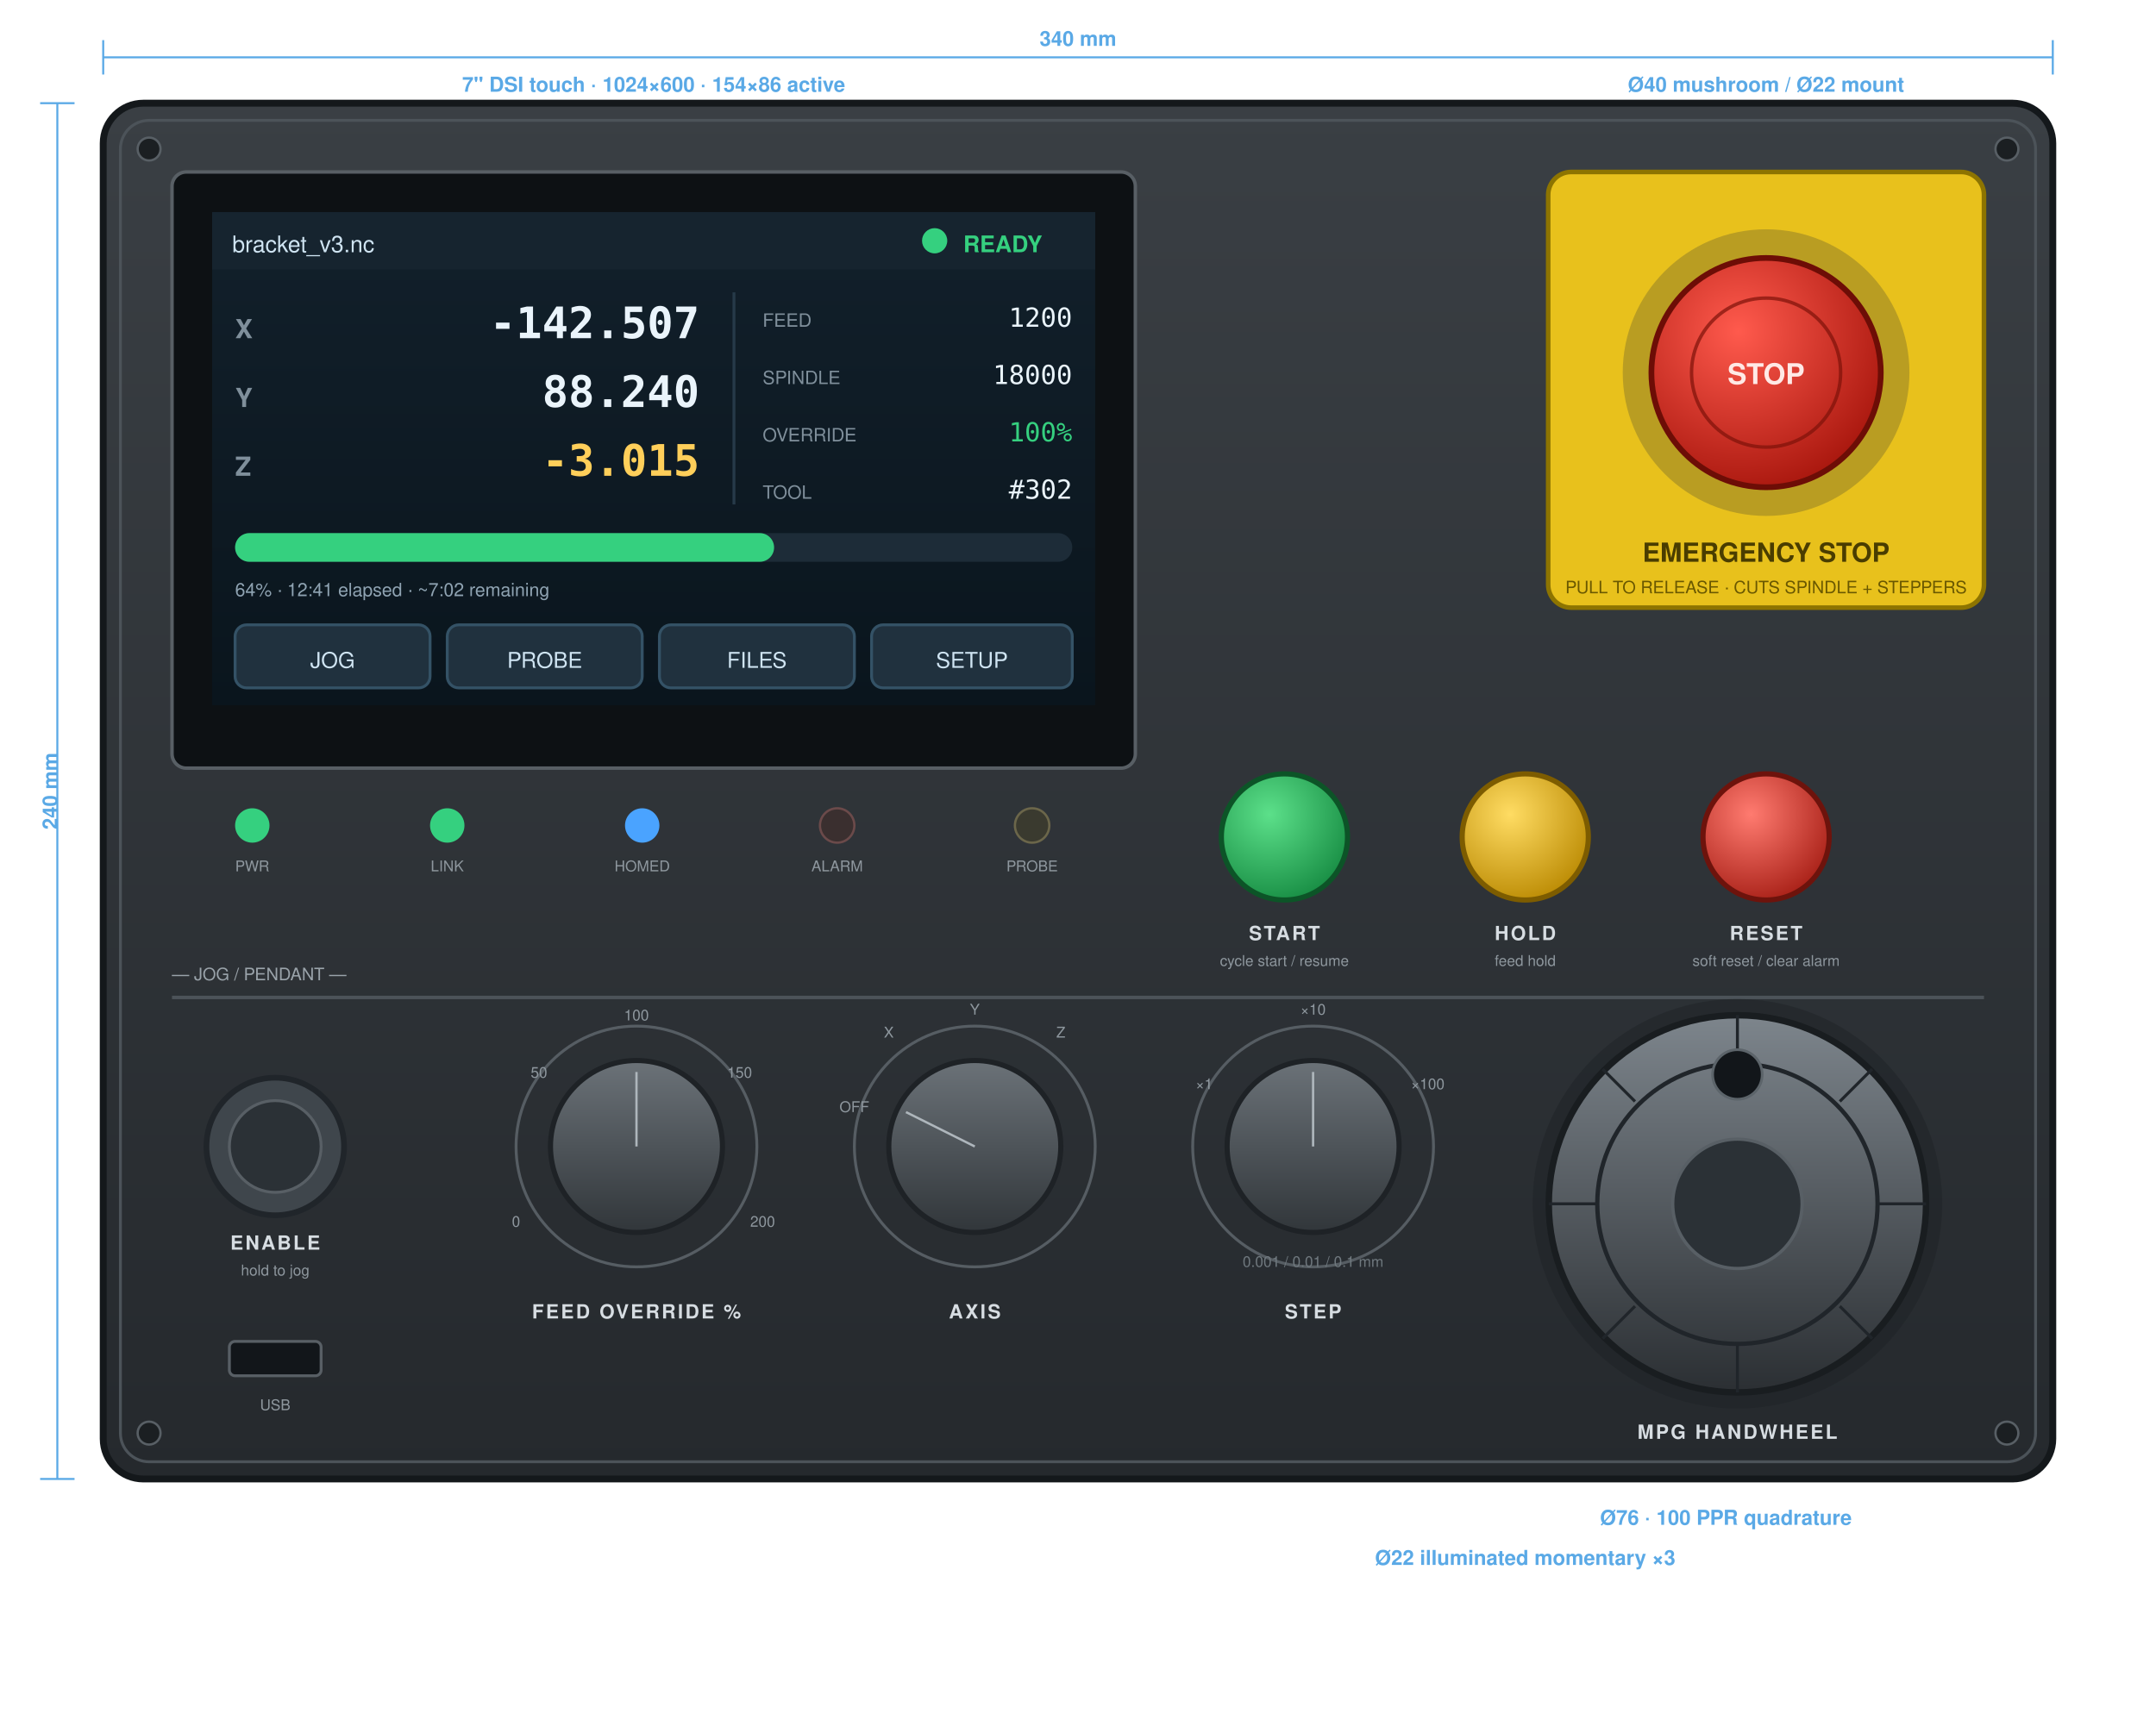
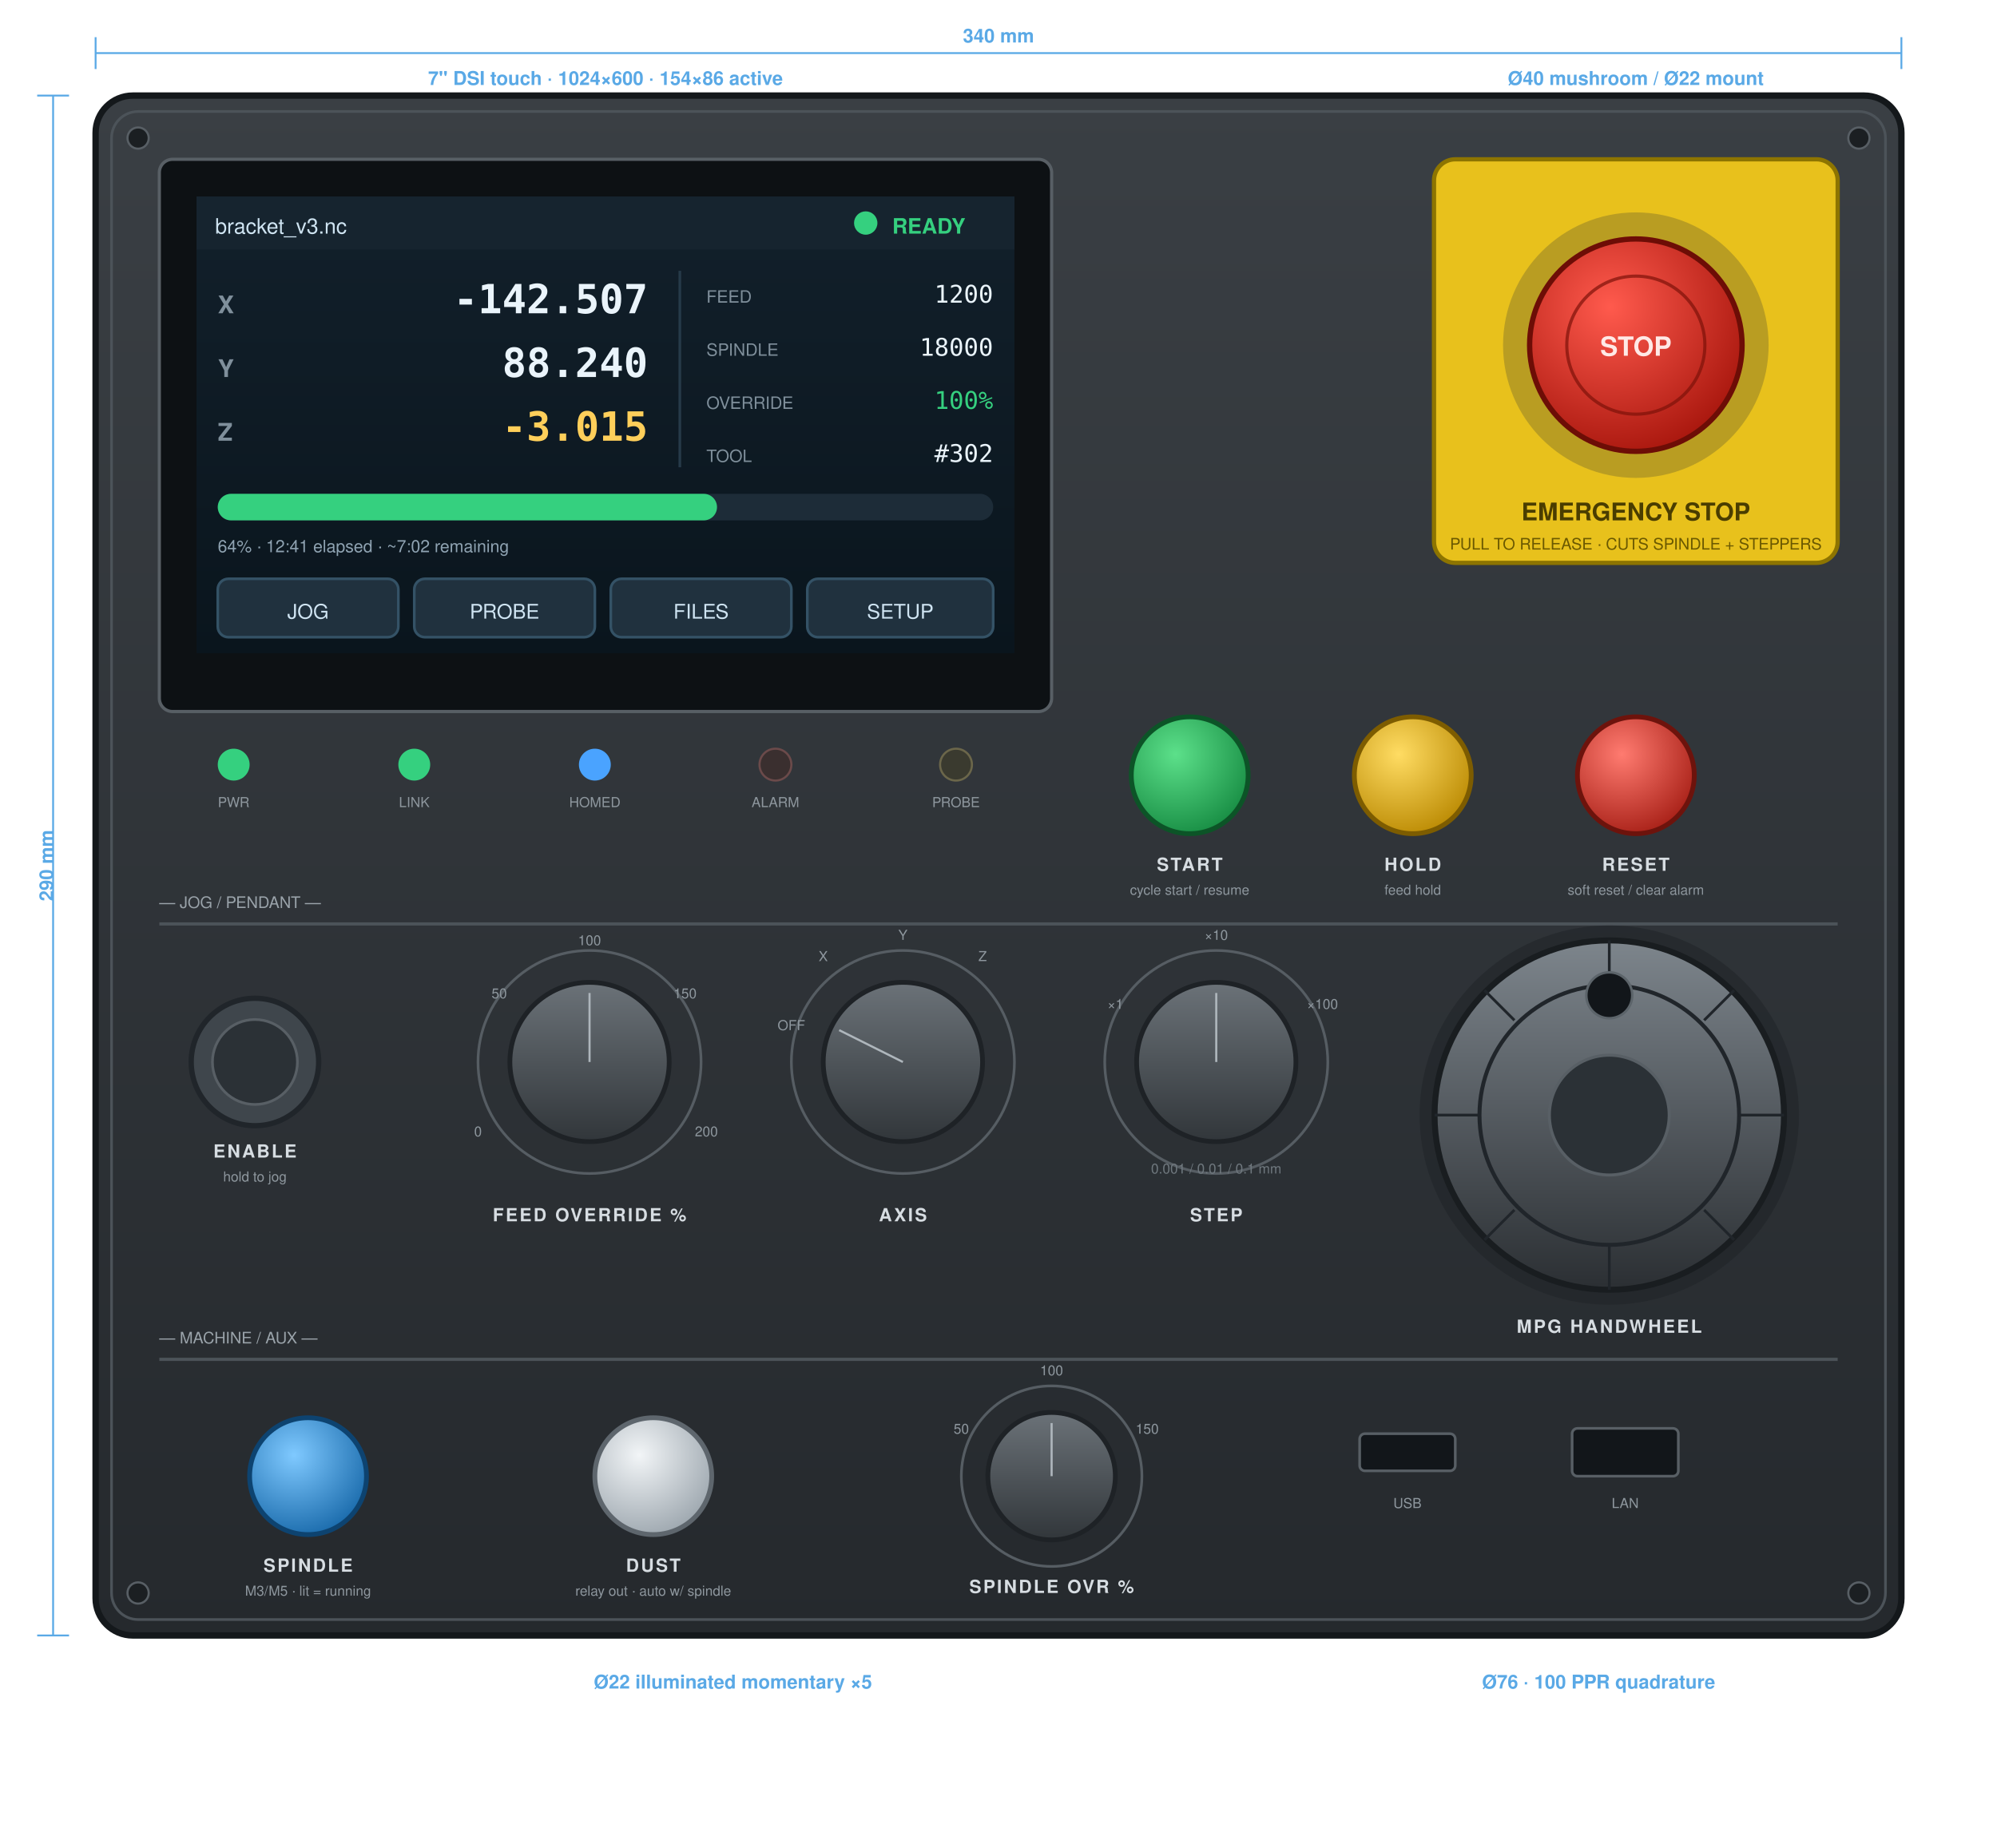
- <svg xmlns="http://www.w3.org/2000/svg" viewBox="-18 -18 376 300" width="1504" height="1200" font-family="Helvetica Neue, Helvetica, Arial, sans-serif">
+ <svg xmlns="http://www.w3.org/2000/svg" viewBox="-18 -18 376 348" width="1504" height="1392" font-family="Helvetica Neue, Helvetica, Arial, sans-serif">
  <defs>
    <linearGradient id="panel" x1="0" y1="0" x2="0" y2="1">
      <stop offset="0" stop-color="#3a3f44" />
      <stop offset="1" stop-color="#25292d" />
    </linearGradient>
    <linearGradient id="knob" x1="0" y1="0" x2="0" y2="1">
      <stop offset="0" stop-color="#6b7278" />
      <stop offset="1" stop-color="#31363a" />
    </linearGradient>
    <linearGradient id="wheel" x1="0" y1="0" x2="0" y2="1">
      <stop offset="0" stop-color="#7d858c" />
      <stop offset="1" stop-color="#2b2f33" />
    </linearGradient>
    <radialGradient id="estop" cx="0.38" cy="0.32" r="0.75">
      <stop offset="0" stop-color="#ff5a4d" />
      <stop offset="1" stop-color="#a5140b" />
    </radialGradient>
    <radialGradient id="btnG" cx="0.38" cy="0.32" r="0.75">
      <stop offset="0" stop-color="#5ce08a" />
      <stop offset="1" stop-color="#158a41" />
    </radialGradient>
    <radialGradient id="btnY" cx="0.38" cy="0.32" r="0.75">
      <stop offset="0" stop-color="#ffdc63" />
      <stop offset="1" stop-color="#b98800" />
    </radialGradient>
    <radialGradient id="btnR" cx="0.38" cy="0.32" r="0.75">
      <stop offset="0" stop-color="#ff7b70" />
      <stop offset="1" stop-color="#a51d14" />
+     </radialGradient>
+     <radialGradient id="btnB" cx="0.38" cy="0.32" r="0.75">
+       <stop offset="0" stop-color="#7fc9ff" />
+       <stop offset="1" stop-color="#1667a8" />
+     </radialGradient>
+     <radialGradient id="btnW" cx="0.38" cy="0.32" r="0.75">
+       <stop offset="0" stop-color="#f2f5f7" />
+       <stop offset="1" stop-color="#9aa4ac" />
    </radialGradient>
    <linearGradient id="scr" x1="0" y1="0" x2="0" y2="1">
      <stop offset="0" stop-color="#12202b" />
      <stop offset="1" stop-color="#0a151d" />
    </linearGradient>
  </defs>
  <style>
    .lbl  { fill:#d7dde2; font-size:3.4px; letter-spacing:0.35px; text-anchor:middle; font-weight:600; }
    .sub  { fill:#8e979e; font-size:2.6px; text-anchor:middle; }
    .tick { stroke:#aeb6bc; stroke-width:0.4; }
    .dim  { stroke:#5aa9e6; stroke-width:0.35; fill:none; }
    .dimt { fill:#5aa9e6; font-size:3.6px; text-anchor:middle; font-weight:600; }
    .note { fill:#9aa3aa; font-size:3px; }
  </style>
-   <rect x="0" y="0" width="340" height="240" rx="7" fill="url(#panel)" stroke="#14181b" stroke-width="1.2" />
-   <rect x="3" y="3" width="334" height="234" rx="5" fill="none" stroke="#4c5359" stroke-width="0.5" />
+   <rect x="0" y="0" width="340" height="290" rx="7" fill="url(#panel)" stroke="#14181b" stroke-width="1.2" />
+   <rect x="3" y="3" width="334" height="284" rx="5" fill="none" stroke="#4c5359" stroke-width="0.5" />
  <g fill="#1b1f22" stroke="#585f65" stroke-width="0.4">
    <circle cx="8" cy="8" r="2" />
    <circle cx="332" cy="8" r="2" />
-     <circle cx="8" cy="232" r="2" />
-     <circle cx="332" cy="232" r="2" />
+     <circle cx="8" cy="282" r="2" />
+     <circle cx="332" cy="282" r="2" />
  </g>
  <rect x="12" y="12" width="168" height="104" rx="2.5" fill="#0d1114" stroke="#585f65" stroke-width="0.6" />
  <rect x="19" y="19" width="154" height="86" fill="url(#scr)" />
  <rect x="19" y="19" width="154" height="10" fill="#16242f" />
  <text x="22.5" y="26" fill="#cfe4f2" font-size="4">bracket_v3.nc</text>
  <circle cx="145" cy="24" r="2.2" fill="#35d07f" />
  <text x="150" y="26" fill="#35d07f" font-size="4" font-weight="700">READY</text>
  <text x="23" y="41" fill="#7f8f9b" font-size="4.6" font-weight="700">X</text>
  <text x="104" y="41" fill="#eaf4fb" font-size="7.6" font-weight="700" text-anchor="end" font-family="Menlo, monospace">-142.507</text>
  <text x="23" y="53" fill="#7f8f9b" font-size="4.6" font-weight="700">Y</text>
  <text x="104" y="53" fill="#eaf4fb" font-size="7.6" font-weight="700" text-anchor="end" font-family="Menlo, monospace">  88.240</text>
  <text x="23" y="65" fill="#7f8f9b" font-size="4.6" font-weight="700">Z</text>
  <text x="104" y="65" fill="#ffcf5a" font-size="7.6" font-weight="700" text-anchor="end" font-family="Menlo, monospace">  -3.015</text>
  <line x1="110" y1="33" x2="110" y2="70" stroke="#263a49" stroke-width="0.5" />
  <text x="115" y="39" fill="#7f8f9b" font-size="3.2">FEED</text>
  <text x="169" y="39" fill="#eaf4fb" font-size="4.6" text-anchor="end" font-family="Menlo, monospace">1200</text>
  <text x="115" y="49" fill="#7f8f9b" font-size="3.2">SPINDLE</text>
  <text x="169" y="49" fill="#eaf4fb" font-size="4.6" text-anchor="end" font-family="Menlo, monospace">18000</text>
  <text x="115" y="59" fill="#7f8f9b" font-size="3.2">OVERRIDE</text>
  <text x="169" y="59" fill="#35d07f" font-size="4.6" text-anchor="end" font-family="Menlo, monospace">100%</text>
  <text x="115" y="69" fill="#7f8f9b" font-size="3.2">TOOL</text>
  <text x="169" y="69" fill="#eaf4fb" font-size="4.6" text-anchor="end" font-family="Menlo, monospace">#302</text>
  <rect x="23" y="75" width="146" height="5" rx="2.5" fill="#1d2c38" />
  <rect x="23" y="75" width="94" height="5" rx="2.5" fill="#35d07f" />
  <text x="23" y="86" fill="#8fa3b2" font-size="3.2">64%  ·  12:41 elapsed  ·  ~7:02 remaining</text>
  <g>
    <rect x="23" y="91" width="34" height="11" rx="2" fill="#20313e" stroke="#345266" stroke-width="0.5" />
    <text x="40" y="98.5" fill="#cfe4f2" font-size="3.8" text-anchor="middle">JOG</text>
    <rect x="60" y="91" width="34" height="11" rx="2" fill="#20313e" stroke="#345266" stroke-width="0.5" />
    <text x="77" y="98.5" fill="#cfe4f2" font-size="3.8" text-anchor="middle">PROBE</text>
    <rect x="97" y="91" width="34" height="11" rx="2" fill="#20313e" stroke="#345266" stroke-width="0.5" />
    <text x="114" y="98.5" fill="#cfe4f2" font-size="3.8" text-anchor="middle">FILES</text>
    <rect x="134" y="91" width="35" height="11" rx="2" fill="#20313e" stroke="#345266" stroke-width="0.5" />
    <text x="151.5" y="98.5" fill="#cfe4f2" font-size="3.8" text-anchor="middle">SETUP</text>
  </g>
  <rect x="252" y="12" width="76" height="76" rx="4" fill="#e8c11c" stroke="#8d7400" stroke-width="0.8" />
  <circle cx="290" cy="47" r="25" fill="#2b2f33" opacity="0.25" />
  <circle cx="290" cy="47" r="20" fill="url(#estop)" stroke="#6d0d06" stroke-width="1" />
  <circle cx="290" cy="47" r="13" fill="none" stroke="#7d1109" stroke-width="0.6" opacity="0.7" />
  <text x="290" y="49" fill="#ffe9e6" font-size="5" font-weight="700" text-anchor="middle">STOP</text>
  <text x="290" y="80" fill="#4a3d00" font-size="4.6" font-weight="700" text-anchor="middle">EMERGENCY STOP</text>
  <text x="290" y="85.5" fill="#6a5800" font-size="3" text-anchor="middle">PULL TO RELEASE · CUTS SPINDLE + STEPPERS</text>
  <g>
    <circle cx="206" cy="128" r="11" fill="url(#btnG)" stroke="#0c5427" stroke-width="0.9" />
    <text class="lbl" x="206" y="146">START</text>
    <text class="sub" x="206" y="150.5">cycle start / resume</text>
    <circle cx="248" cy="128" r="11" fill="url(#btnY)" stroke="#7d5c00" stroke-width="0.9" />
    <text class="lbl" x="248" y="146">HOLD</text>
    <text class="sub" x="248" y="150.5">feed hold</text>
    <circle cx="290" cy="128" r="11" fill="url(#btnR)" stroke="#6d130c" stroke-width="0.9" />
    <text class="lbl" x="290" y="146">RESET</text>
    <text class="sub" x="290" y="150.5">soft reset / clear alarm</text>
  </g>
  <g>
    <circle cx="26" cy="126" r="3" fill="#35d07f" />
    <text class="sub" x="26" y="134">PWR</text>
    <circle cx="60" cy="126" r="3" fill="#35d07f" />
    <text class="sub" x="60" y="134">LINK</text>
    <circle cx="94" cy="126" r="3" fill="#4aa3ff" />
    <text class="sub" x="94" y="134">HOMED</text>
    <circle cx="128" cy="126" r="3" fill="#3a2f2f" stroke="#6b4a4a" stroke-width="0.4" />
    <text class="sub" x="128" y="134">ALARM</text>
    <circle cx="162" cy="126" r="3" fill="#3a3a2f" stroke="#6b664a" stroke-width="0.4" />
    <text class="sub" x="162" y="134">PROBE</text>
  </g>
  <line x1="12" y1="156" x2="328" y2="156" stroke="#4c5359" stroke-width="0.6" />
  <text x="12" y="153" class="note" font-size="2.8">— JOG / PENDANT —</text>
  <circle cx="30" cy="182" r="12" fill="#3f464c" stroke="#20252a" stroke-width="1" />
  <circle cx="30" cy="182" r="8" fill="#2b3136" stroke="#585f65" stroke-width="0.5" />
  <text class="lbl" x="30" y="200">ENABLE</text>
  <text class="sub" x="30" y="204.5">hold to jog</text>
  <g>
    <circle cx="93" cy="182" r="21" fill="none" stroke="#565d63" stroke-width="0.5" />
    <circle cx="93" cy="182" r="15" fill="url(#knob)" stroke="#1e2226" stroke-width="0.9" />
    <line x1="93" y1="182" x2="93" y2="169" class="tick" stroke-width="1.2" />
    <g class="sub">
      <text x="72" y="196">0</text>
      <text x="76" y="170">50</text>
      <text x="93" y="160">100</text>
      <text x="111" y="170">150</text>
      <text x="115" y="196">200</text>
    </g>
    <text class="lbl" x="93" y="212">FEED OVERRIDE %</text>
  </g>
  <g>
    <circle cx="152" cy="182" r="21" fill="none" stroke="#565d63" stroke-width="0.5" />
    <circle cx="152" cy="182" r="15" fill="url(#knob)" stroke="#1e2226" stroke-width="0.9" />
    <line x1="152" y1="182" x2="140" y2="176" class="tick" stroke-width="1.2" />
    <g class="sub">
      <text x="131" y="176">OFF</text>
      <text x="137" y="163">X</text>
      <text x="152" y="159">Y</text>
      <text x="167" y="163">Z</text>
    </g>
    <text class="lbl" x="152" y="212">AXIS</text>
  </g>
  <g>
    <circle cx="211" cy="182" r="21" fill="none" stroke="#565d63" stroke-width="0.5" />
    <circle cx="211" cy="182" r="15" fill="url(#knob)" stroke="#1e2226" stroke-width="0.9" />
    <line x1="211" y1="182" x2="211" y2="169" class="tick" stroke-width="1.2" />
    <g class="sub">
      <text x="192" y="172">×1</text>
      <text x="211" y="159">×10</text>
      <text x="231" y="172">×100</text>
      <text x="211" y="203" fill="#6f787e">0.001 / 0.01 / 0.1 mm</text>
    </g>
    <text class="lbl" x="211" y="212">STEP</text>
  </g>
  <g transform="translate(285,192) scale(0.94) translate(-283,-187)">
    <circle cx="283" cy="187" r="38" fill="#1e2226" opacity="0.5" />
    <circle cx="283" cy="187" r="35" fill="url(#wheel)" stroke="#191d20" stroke-width="1.2" />
    <circle cx="283" cy="187" r="26" fill="none" stroke="#20252a" stroke-width="0.8" />
    <circle cx="283" cy="187" r="12" fill="#2b3136" stroke="#585f65" stroke-width="0.6" />
    <g stroke="#20252a" stroke-width="0.55">
      <line x1="283" y1="152" x2="283" y2="161" />
      <line x1="283" y1="213" x2="283" y2="222" />
      <line x1="248" y1="187" x2="257" y2="187" />
      <line x1="309" y1="187" x2="318" y2="187" />
      <line x1="258" y1="162" x2="264" y2="168" />
      <line x1="302" y1="206" x2="308" y2="212" />
      <line x1="308" y1="162" x2="302" y2="168" />
      <line x1="264" y1="206" x2="258" y2="212" />
    </g>
    <circle cx="283" cy="163" r="4.6" fill="#12161a" stroke="#5c646a" stroke-width="0.5" />
  </g>
  <text class="lbl" x="285" y="233">MPG HANDWHEEL</text>
-   <rect x="22" y="216" width="16" height="6" rx="1" fill="#12161a" stroke="#585f65" stroke-width="0.5" />
-   <text class="sub" x="30" y="228">USB</text>
+   <line x1="12" y1="238" x2="328" y2="238" stroke="#4c5359" stroke-width="0.6" />
+   <text x="12" y="235" class="note" font-size="2.8">— MACHINE / AUX —</text>
+   <circle cx="40" cy="260" r="11" fill="url(#btnB)" stroke="#0d4370" stroke-width="0.9" />
+   <text class="lbl" x="40" y="278">SPINDLE</text>
+   <text class="sub" x="40" y="282.5">M3/M5 · lit = running</text>
+   <circle cx="105" cy="260" r="11" fill="url(#btnW)" stroke="#5e666d" stroke-width="0.9" />
+   <text class="lbl" x="105" y="278">DUST</text>
+   <text class="sub" x="105" y="282.5">relay out · auto w/ spindle</text>
+   <g>
+     <circle cx="180" cy="260" r="17" fill="none" stroke="#565d63" stroke-width="0.5" />
+     <circle cx="180" cy="260" r="12" fill="url(#knob)" stroke="#1e2226" stroke-width="0.9" />
+     <line x1="180" y1="260" x2="180" y2="250" class="tick" stroke-width="1.2" />
+     <g class="sub">
+       <text x="163" y="252">50</text>
+       <text x="180" y="241">100</text>
+       <text x="198" y="252">150</text>
+     </g>
+     <text class="lbl" x="180" y="282">SPINDLE OVR %</text>
+   </g>
+   <rect x="238" y="252" width="18" height="7" rx="1" fill="#12161a" stroke="#585f65" stroke-width="0.5" />
+   <text class="sub" x="247" y="266">USB</text>
+   <rect x="278" y="251" width="20" height="9" rx="1" fill="#12161a" stroke="#585f65" stroke-width="0.5" />
+   <text class="sub" x="288" y="266">LAN</text>
  <g class="dim">
    <line x1="0" y1="-8" x2="340" y2="-8" />
    <line x1="0" y1="-11" x2="0" y2="-5" />
    <line x1="340" y1="-11" x2="340" y2="-5" />
-     <line x1="-8" y1="0" x2="-8" y2="240" />
+     <line x1="-8" y1="0" x2="-8" y2="290" />
    <line x1="-11" y1="0" x2="-5" y2="0" />
-     <line x1="-11" y1="240" x2="-5" y2="240" />
+     <line x1="-11" y1="290" x2="-5" y2="290" />
  </g>
  <text class="dimt" x="170" y="-10">340 mm</text>
-   <text class="dimt" x="-8" y="120" transform="rotate(-90,-8,120)">240 mm</text>
+   <text class="dimt" x="-8" y="145" transform="rotate(-90,-8,145)">290 mm</text>
  <text class="dimt" x="96" y="-2" font-size="3.2">7" DSI touch · 1024×600 · 154×86 active</text>
  <text class="dimt" x="290" y="-2" font-size="3.2">Ø40 mushroom / Ø22 mount</text>
-   <text class="dimt" x="283" y="248" font-size="3.2">Ø76 · 100 PPR quadrature</text>
-   <text class="dimt" x="248" y="255" font-size="3.2">Ø22 illuminated momentary ×3</text>
+   <text class="dimt" x="283" y="300" font-size="3.2">Ø76 · 100 PPR quadrature</text>
+   <text class="dimt" x="120" y="300" font-size="3.2">Ø22 illuminated momentary ×5</text>
</svg>
